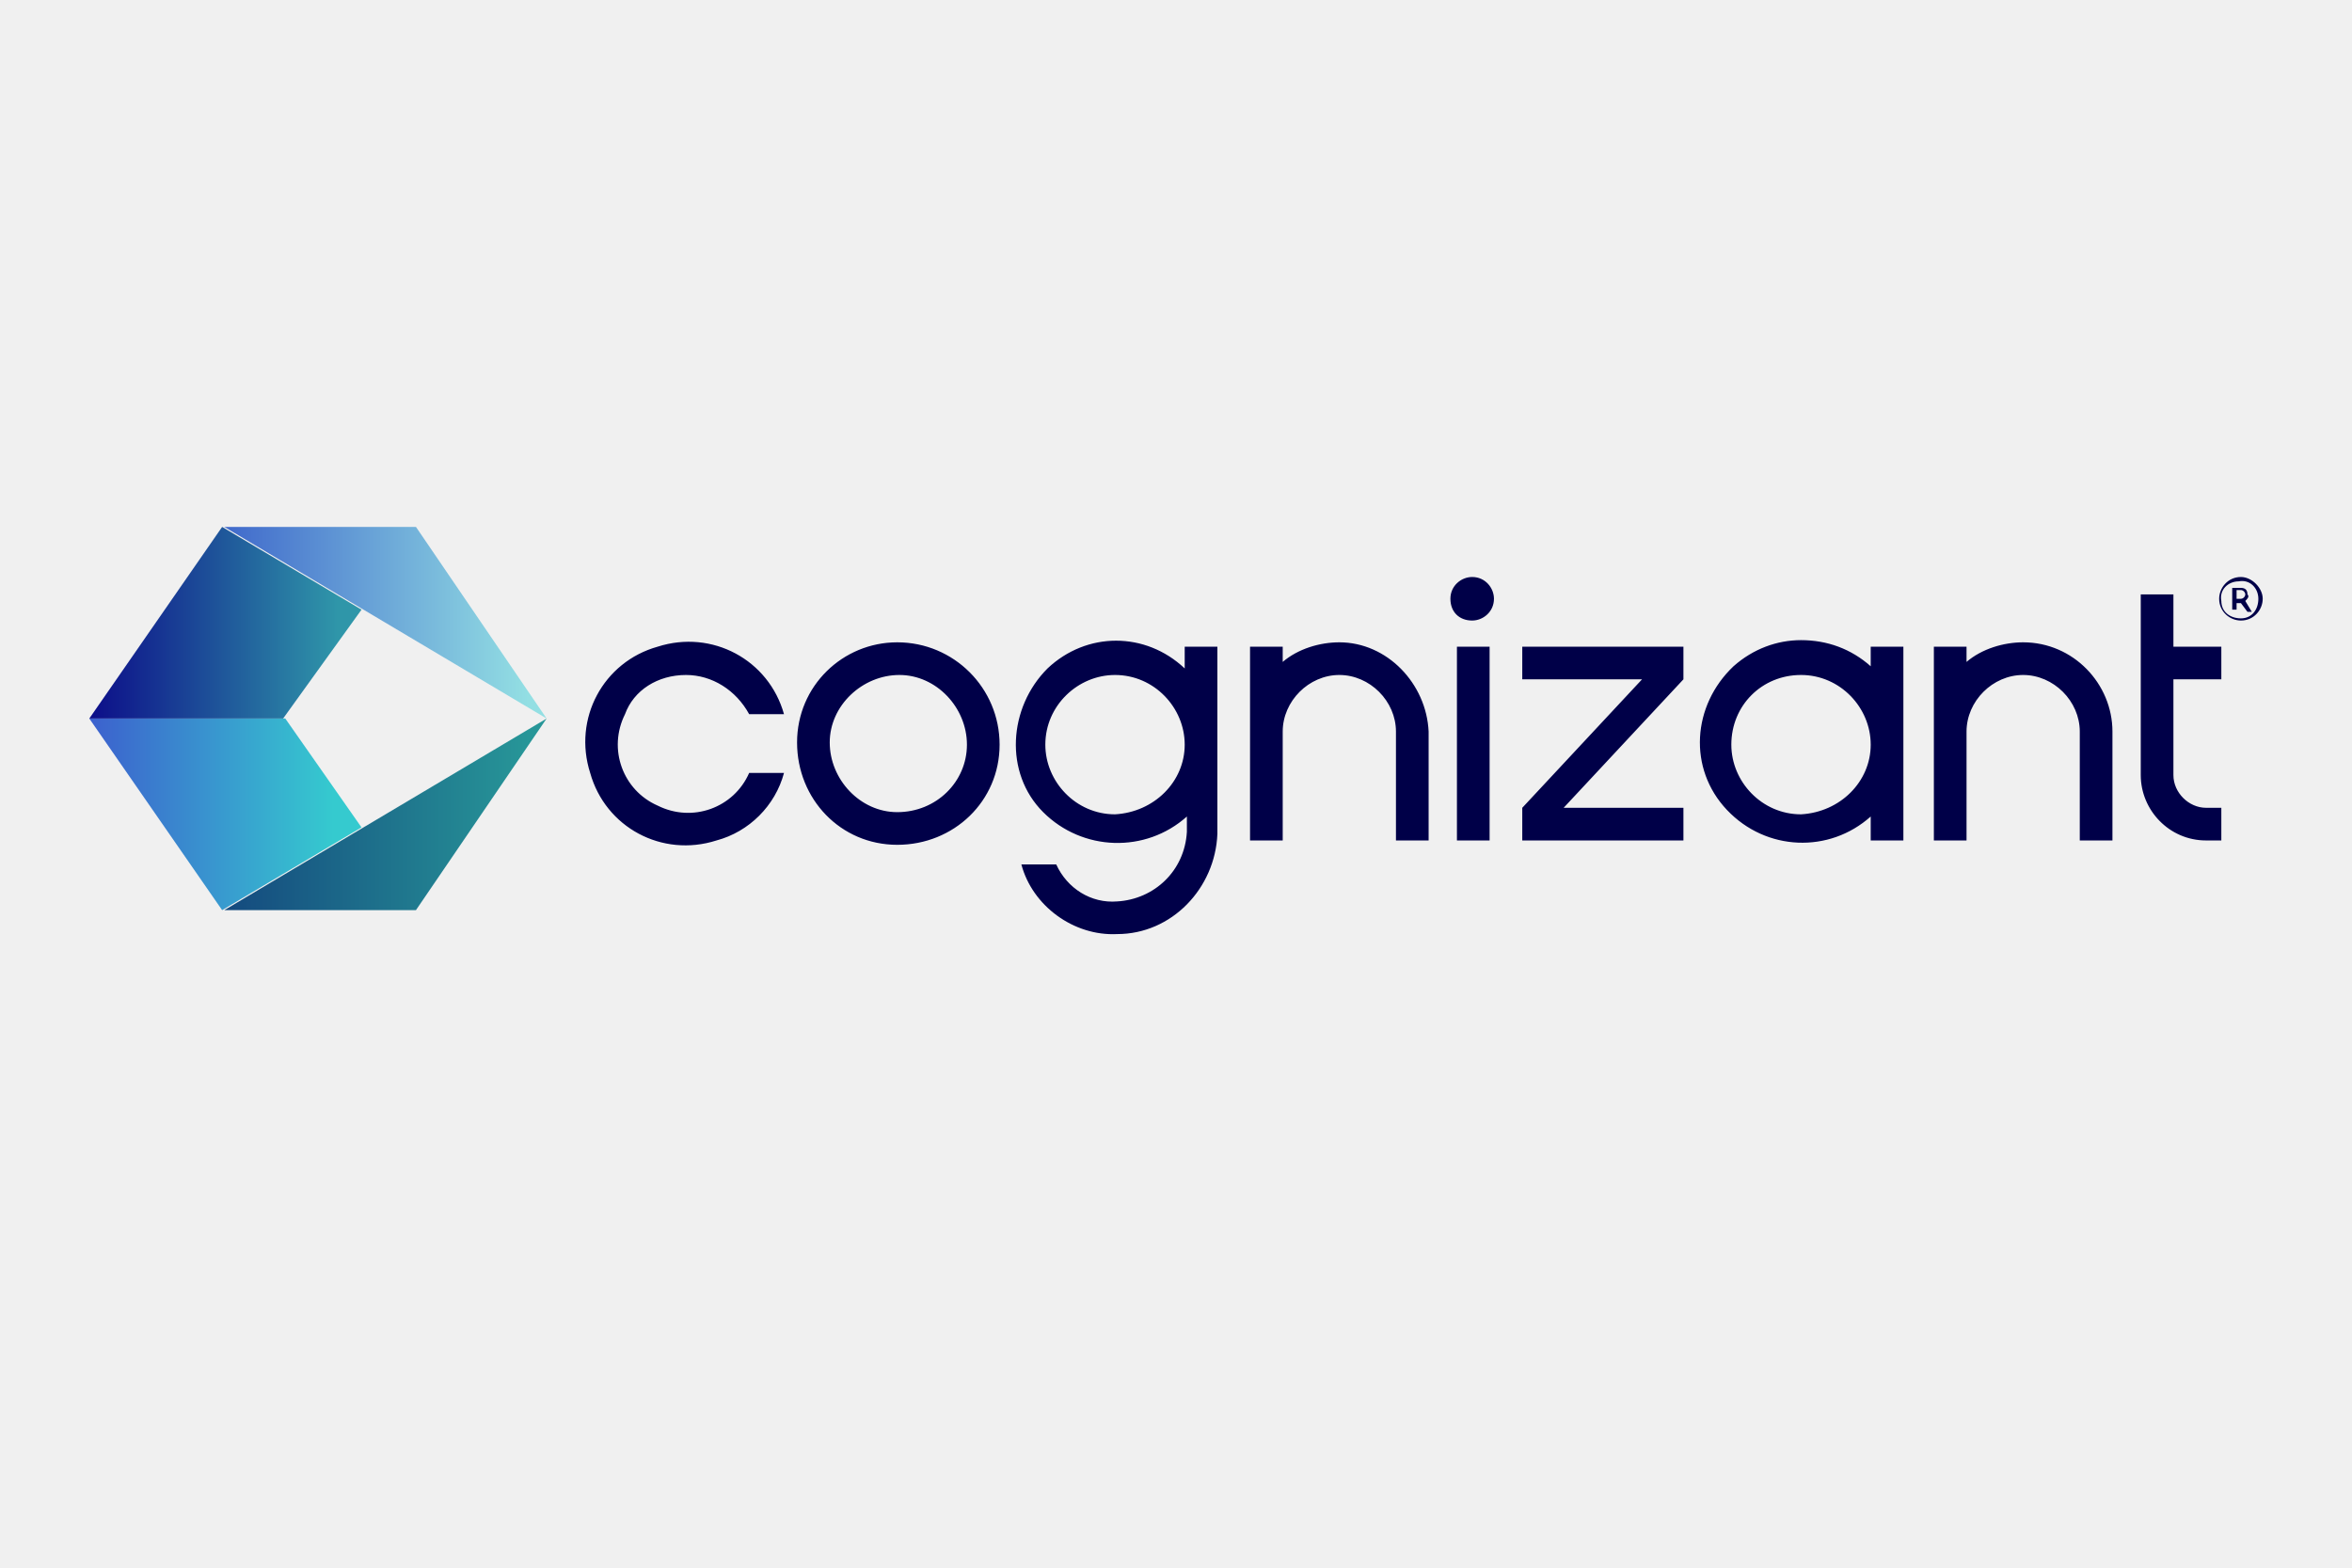
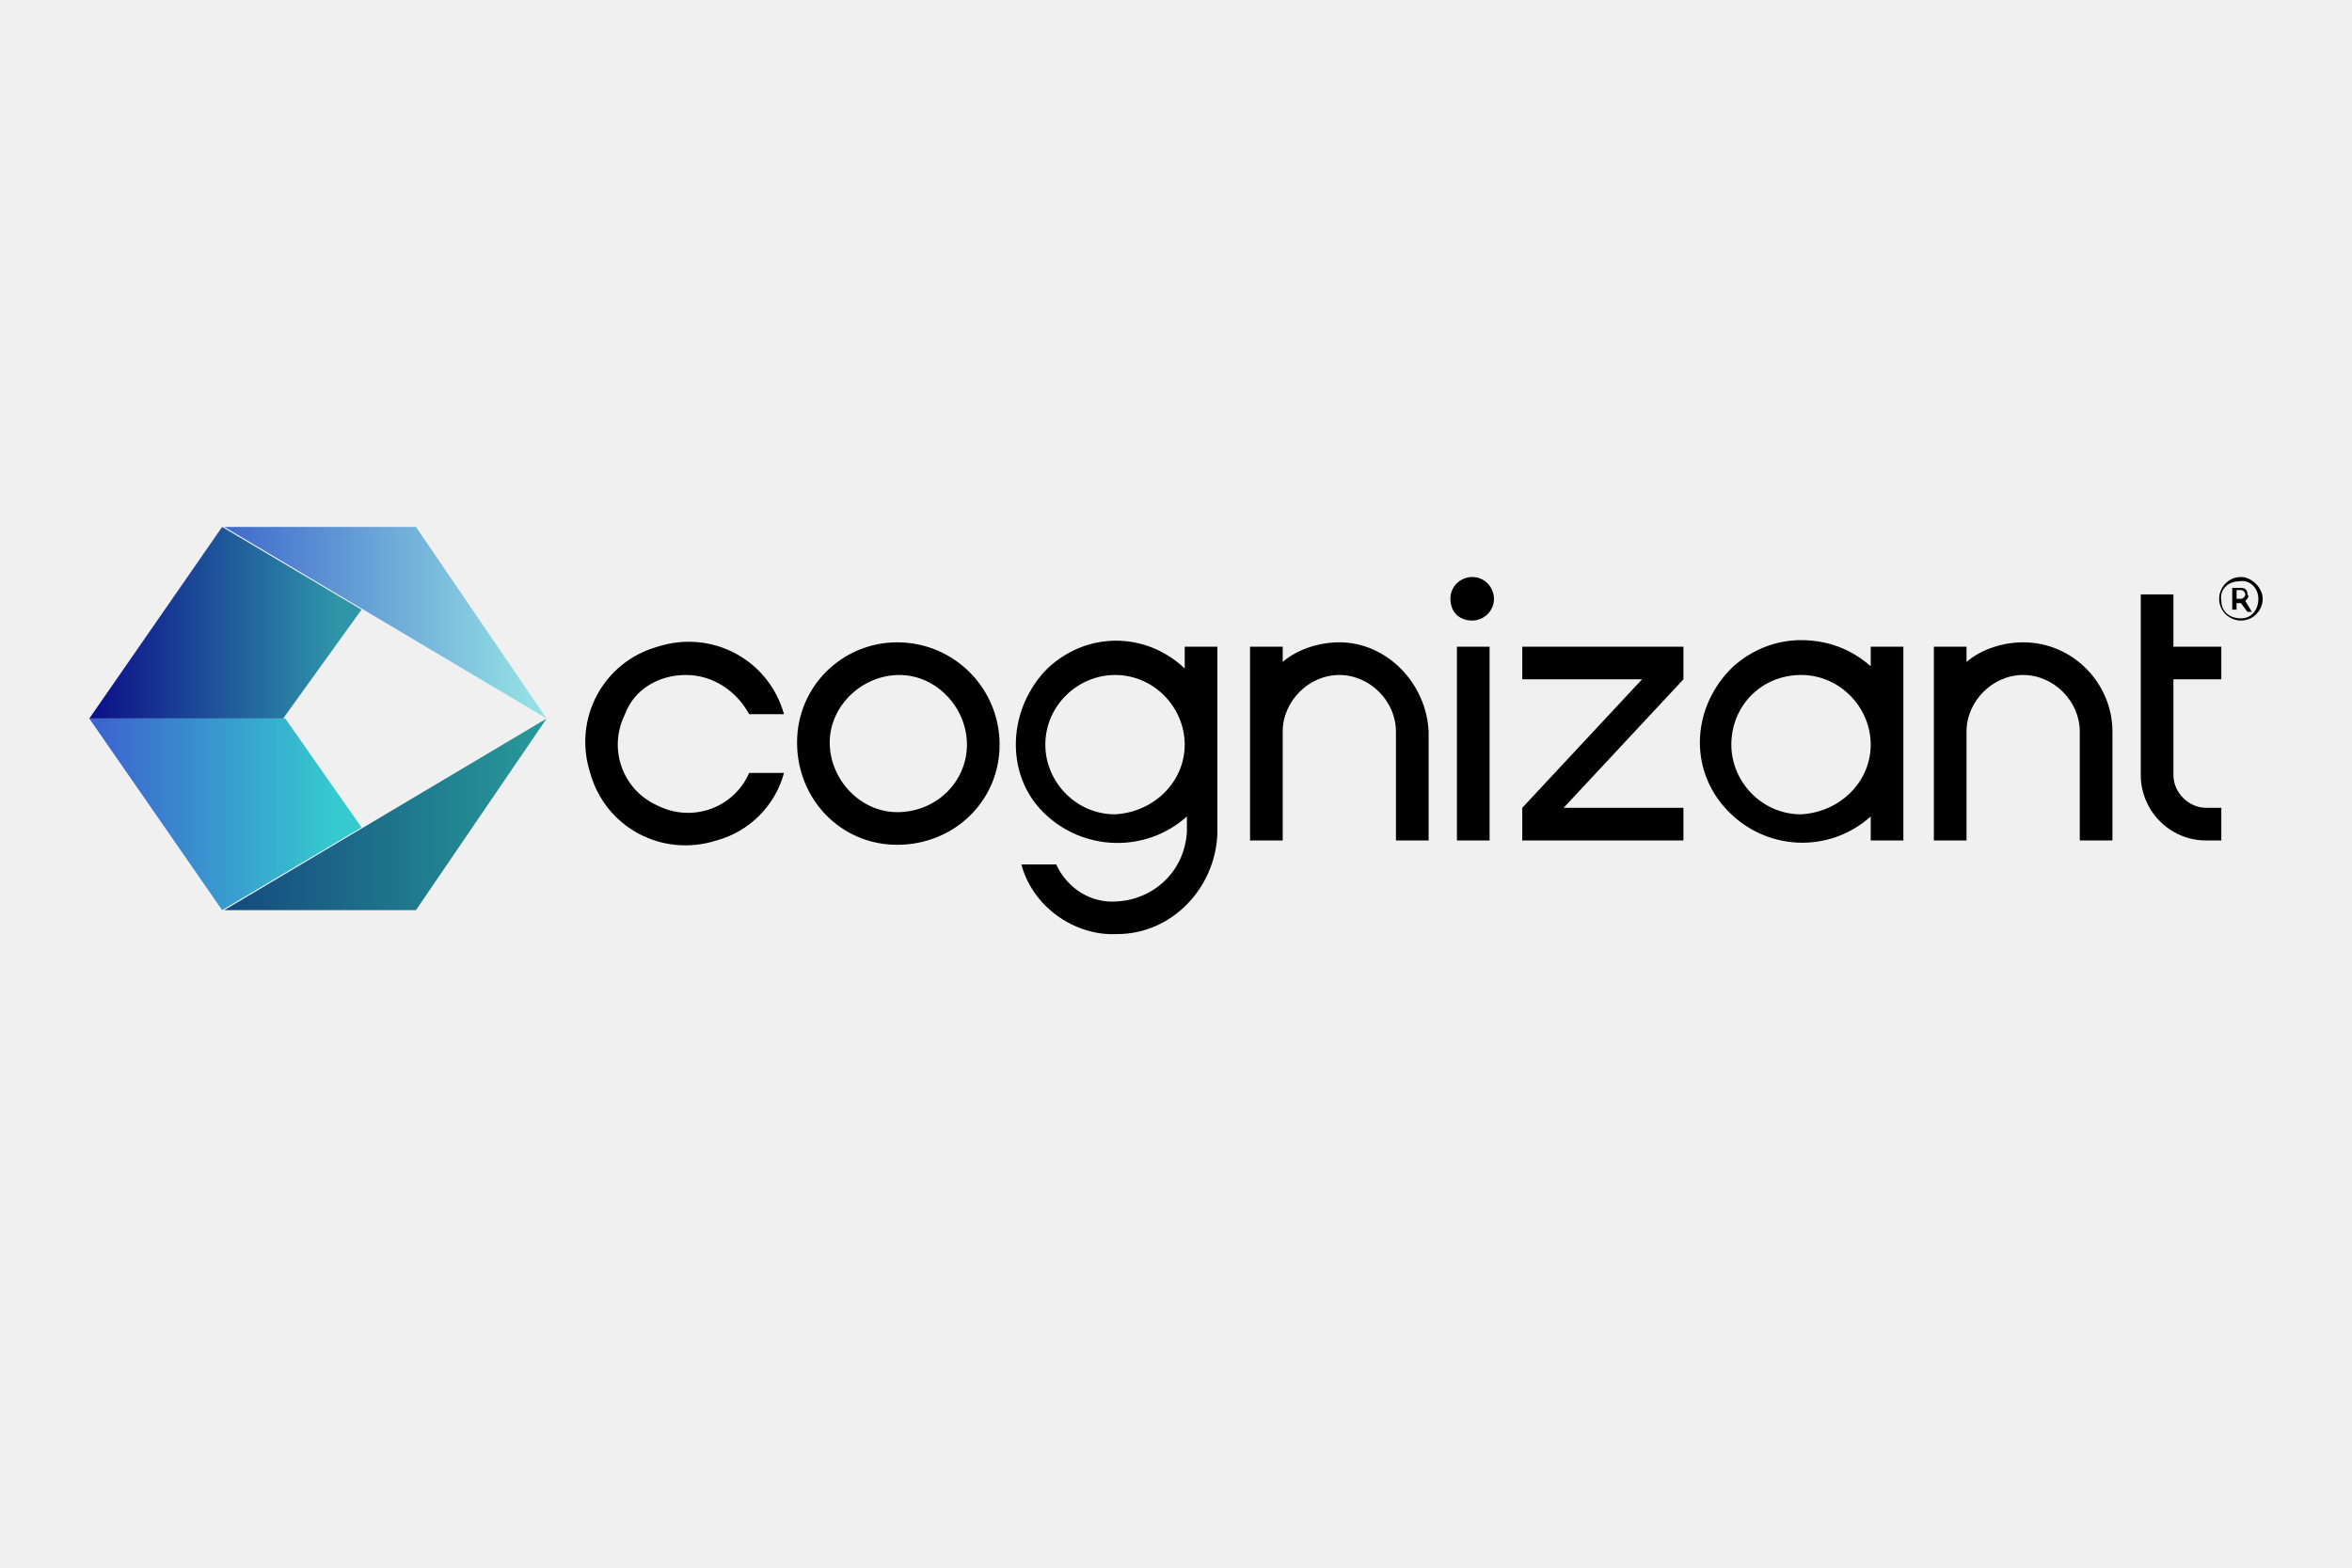
- <svg xmlns="http://www.w3.org/2000/svg" xmlns:xlink="http://www.w3.org/1999/xlink" version="1.1" id="Layer_1" x="0px" y="0px" viewBox="0 0 108 72" style="enable-background:new 0 0 108 72;" xml:space="preserve">
+ <svg xmlns="http://www.w3.org/2000/svg" xmlns:xlink="http://www.w3.org/1999/xlink" version="1.1" id="Layer_1" x="0px" y="0px" viewBox="0 0 108 72" style="enableBackground:new 0 0 108 72;" xml:space="preserve">
  <style type="text/css">
	
- 		.st0{clip-path:url(#SVGID_00000140013029843783525310000002670989836853001886_);fill-rule:evenodd;clip-rule:evenodd;fill:#2A7CC9;}
+ 		.st0{clip-path:url(#SVGID_00000140013029843783525310000002670989836853001886_);fillRule:evenodd;clipRule:evenodd;fill:#2A7CC9;}
	.st1{clip-path:url(#SVGID_00000083077375907742389160000013476352812250137014_);}
- 	.st2{fill-rule:evenodd;clip-rule:evenodd;fill:#13ABDB;}
- 	.st3{fill-rule:evenodd;clip-rule:evenodd;fill:#0071AE;}
+ 	.st2{fillRule:evenodd;clipRule:evenodd;fill:#13ABDB;}
+ 	.st3{fillRule:evenodd;clipRule:evenodd;fill:#0071AE;}
	.st4{clip-path:url(#SVGID_00000116214185685829087510000011537784829300801163_);}
	.st5{fill:#000048;}
- 	.st6{fill-rule:evenodd;clip-rule:evenodd;fill:url(#SVGID_00000105419636987167054670000013521309731412642949_);}
- 	.st7{fill-rule:evenodd;clip-rule:evenodd;fill:url(#SVGID_00000023276082812474732620000014891977936288920967_);}
- 	.st8{fill-rule:evenodd;clip-rule:evenodd;fill:url(#SVGID_00000093176559006653973460000001748589857018147985_);}
- 	.st9{fill-rule:evenodd;clip-rule:evenodd;fill:url(#SVGID_00000153669044035733658260000015158555238486896781_);}
+ 	.st6{fillRule:evenodd;clipRule:evenodd;fill:url(#SVGID_00000105419636987167054670000013521309731412642949_);}
+ 	.st7{fillRule:evenodd;clipRule:evenodd;fill:url(#SVGID_00000023276082812474732620000014891977936288920967_);}
+ 	.st8{fillRule:evenodd;clipRule:evenodd;fill:url(#SVGID_00000093176559006653973460000001748589857018147985_);}
+ 	.st9{fillRule:evenodd;clipRule:evenodd;fill:url(#SVGID_00000153669044035733658260000015158555238486896781_);}
	.st10{clip-path:url(#SVGID_00000047058756905049768460000012952514160880185268_);fill:#0033A1;}
	.st11{clip-path:url(#SVGID_00000177482501645273533920000008166181661318165126_);}
	.st12{fill:#FFFFFF;}
	.st13{fill:#645FAA;}
	.st14{fill:#C9234A;}
	.st15{fill:#0089CF;}
	.st16{fill:#F36F21;}
	.st17{fill:#0DB14B;}
	.st18{fill:#FDB913;}
	.st19{clip-path:url(#SVGID_00000119079460612448821570000006021495998748466859_);}
	.st20{fill:#000096;}
- 	.st21{fill-rule:evenodd;clip-rule:evenodd;fill:#000096;}
+ 	.st21{fillRule:evenodd;clipRule:evenodd;fill:#000096;}
	.st22{clip-path:url(#SVGID_00000003083162985999693850000006209433645916052412_);}
- 	.st23{fill-rule:evenodd;clip-rule:evenodd;fill:#D52E94;}
- 	.st24{fill-rule:evenodd;clip-rule:evenodd;fill:#F8421E;}
- 	.st25{fill-rule:evenodd;clip-rule:evenodd;fill:#DFD6AB;}
- 	.st26{fill-rule:evenodd;clip-rule:evenodd;fill:#0C7CC4;}
- 	.st27{fill-rule:evenodd;clip-rule:evenodd;fill:#64A9DA;}
+ 	.st23{fillRule:evenodd;clipRule:evenodd;fill:#D52E94;}
+ 	.st24{fillRule:evenodd;clipRule:evenodd;fill:#F8421E;}
+ 	.st25{fillRule:evenodd;clipRule:evenodd;fill:#DFD6AB;}
+ 	.st26{fillRule:evenodd;clipRule:evenodd;fill:#0C7CC4;}
+ 	.st27{fillRule:evenodd;clipRule:evenodd;fill:#64A9DA;}
</style>
  <g>
    <defs>
      <rect id="SVGID_00000011721483129185829810000005470150549853356682_" width="108" height="72" />
    </defs>
    <clipPath id="SVGID_00000137842106502423576870000007434405703885888641_">
      <use xlink:href="#SVGID_00000011721483129185829810000005470150549853356682_" style="overflow:visible;" />
    </clipPath>
    <g style="clip-path:url(#SVGID_00000137842106502423576870000007434405703885888641_);">
-       <path class="st5" d="M103.9,27.5c0,0.5-0.4,1-1,1c-0.5,0-1-0.4-1-1c0-0.5,0.4-1,1-1l0,0C103.4,26.5,103.9,27,103.9,27.5z     M103.7,27.5c0-0.5-0.4-0.9-0.9-0.8c-0.5,0-0.9,0.4-0.8,0.9c0,0.5,0.4,0.8,0.9,0.8C103.4,28.4,103.7,28,103.7,27.5z M103.1,27.6    l0.3,0.5h-0.2l-0.3-0.4h-0.2V28h-0.2V27h0.4c0.2,0,0.3,0.1,0.3,0.3C103.3,27.4,103.2,27.5,103.1,27.6L103.1,27.6z M102.7,27.5h0.2    c0.1,0,0.2-0.1,0.2-0.2c0,0,0,0,0,0c0-0.1-0.1-0.2-0.2-0.2c0,0,0,0,0,0h-0.2V27.5z M66.9,29.7h1.5v8.9h-1.5V29.7z M61.5,29.5    c-0.9,0-1.9,0.3-2.6,0.9v-0.7h-1.5v8.9h1.5v-5c0-1.4,1.2-2.6,2.6-2.6c1.4,0,2.6,1.2,2.6,2.6c0,0,0,0,0,0v5h1.5v-5    C65.5,31.4,63.7,29.5,61.5,29.5C61.5,29.5,61.5,29.5,61.5,29.5L61.5,29.5z M54.4,29.7h1.5v8.6c-0.1,2.5-2.1,4.6-4.6,4.6    c-2,0.1-3.9-1.3-4.4-3.2h1.6c0.5,1.1,1.6,1.8,2.8,1.7c1.7-0.1,3.1-1.4,3.2-3.2v-0.7c-1.9,1.7-4.8,1.6-6.6-0.2s-1.6-4.8,0.2-6.6    c1.8-1.7,4.5-1.7,6.3,0V29.7z M54.4,34.2c0-1.7-1.4-3.2-3.2-3.2c-1.7,0-3.2,1.4-3.2,3.2c0,1.7,1.4,3.2,3.2,3.2l0,0    C53,37.3,54.4,35.9,54.4,34.2C54.4,34.2,54.4,34.2,54.4,34.2L54.4,34.2z M31.5,31c1.2,0,2.3,0.7,2.9,1.8h1.6    c-0.7-2.5-3.3-3.9-5.8-3.1c-2.5,0.7-3.9,3.3-3.1,5.8c0.7,2.5,3.3,3.9,5.8,3.1c1.5-0.4,2.7-1.6,3.1-3.1h-1.6    c-0.7,1.6-2.6,2.3-4.2,1.5c-1.6-0.7-2.3-2.6-1.5-4.2C29.1,31.7,30.2,31,31.5,31L31.5,31z M45.9,34.2c0,2.6-2.1,4.6-4.7,4.6    c-2.6,0-4.6-2.1-4.6-4.7c0-2.6,2.1-4.6,4.6-4.6C43.8,29.5,45.9,31.6,45.9,34.2C45.9,34.2,45.9,34.2,45.9,34.2L45.9,34.2z     M44.4,34.2c0-1.7-1.4-3.2-3.1-3.2c-1.7,0-3.2,1.4-3.2,3.1c0,1.7,1.4,3.2,3.1,3.2C43,37.3,44.4,35.9,44.4,34.2    C44.4,34.2,44.4,34.2,44.4,34.2L44.4,34.2z M92.9,29.5c-0.9,0-1.9,0.3-2.6,0.9v-0.7h-1.5v8.9h1.5v-5c0-1.4,1.2-2.6,2.6-2.6    c1.4,0,2.6,1.2,2.6,2.6c0,0,0,0,0,0v5H97v-5C97,31.4,95.2,29.5,92.9,29.5C92.9,29.5,92.9,29.5,92.9,29.5L92.9,29.5z M85.9,29.7    h1.5v8.9h-1.5v-1.1c-1.9,1.7-4.8,1.6-6.6-0.3s-1.6-4.8,0.3-6.6c0.9-0.8,2-1.2,3.1-1.2c1.2,0,2.3,0.4,3.2,1.2V29.7z M85.9,34.2    c0-1.7-1.4-3.2-3.2-3.2s-3.2,1.4-3.2,3.2c0,1.7,1.4,3.2,3.2,3.2C84.5,37.3,85.9,35.9,85.9,34.2L85.9,34.2z M102,31.2v-1.5h-2.2    v-2.4h-1.5v8.3c0,1.6,1.3,3,3,3h0.7v-1.5h-0.7c-0.8,0-1.5-0.7-1.5-1.5v-4.4L102,31.2z M67.6,26.5c-0.5,0-1,0.4-1,1s0.4,1,1,1    c0.5,0,1-0.4,1-1c0,0,0,0,0,0C68.6,27,68.2,26.5,67.6,26.5L67.6,26.5z M77.3,29.7h-7.4v1.5h5.5l-5.5,5.9v1.5h7.4v-1.5h-5.5    l5.5-5.9L77.3,29.7z" />
+       <path className="st5" d="M103.9,27.5c0,0.5-0.4,1-1,1c-0.5,0-1-0.4-1-1c0-0.5,0.4-1,1-1l0,0C103.4,26.5,103.9,27,103.9,27.5z     M103.7,27.5c0-0.5-0.4-0.9-0.9-0.8c-0.5,0-0.9,0.4-0.8,0.9c0,0.5,0.4,0.8,0.9,0.8C103.4,28.4,103.7,28,103.7,27.5z M103.1,27.6    l0.3,0.5h-0.2l-0.3-0.4h-0.2V28h-0.2V27h0.4c0.2,0,0.3,0.1,0.3,0.3C103.3,27.4,103.2,27.5,103.1,27.6L103.1,27.6z M102.7,27.5h0.2    c0.1,0,0.2-0.1,0.2-0.2c0,0,0,0,0,0c0-0.1-0.1-0.2-0.2-0.2c0,0,0,0,0,0h-0.2V27.5z M66.9,29.7h1.5v8.9h-1.5V29.7z M61.5,29.5    c-0.9,0-1.9,0.3-2.6,0.9v-0.7h-1.5v8.9h1.5v-5c0-1.4,1.2-2.6,2.6-2.6c1.4,0,2.6,1.2,2.6,2.6c0,0,0,0,0,0v5h1.5v-5    C65.5,31.4,63.7,29.5,61.5,29.5C61.5,29.5,61.5,29.5,61.5,29.5L61.5,29.5z M54.4,29.7h1.5v8.6c-0.1,2.5-2.1,4.6-4.6,4.6    c-2,0.1-3.9-1.3-4.4-3.2h1.6c0.5,1.1,1.6,1.8,2.8,1.7c1.7-0.1,3.1-1.4,3.2-3.2v-0.7c-1.9,1.7-4.8,1.6-6.6-0.2s-1.6-4.8,0.2-6.6    c1.8-1.7,4.5-1.7,6.3,0V29.7z M54.4,34.2c0-1.7-1.4-3.2-3.2-3.2c-1.7,0-3.2,1.4-3.2,3.2c0,1.7,1.4,3.2,3.2,3.2l0,0    C53,37.3,54.4,35.9,54.4,34.2C54.4,34.2,54.4,34.2,54.4,34.2L54.4,34.2z M31.5,31c1.2,0,2.3,0.7,2.9,1.8h1.6    c-0.7-2.5-3.3-3.9-5.8-3.1c-2.5,0.7-3.9,3.3-3.1,5.8c0.7,2.5,3.3,3.9,5.8,3.1c1.5-0.4,2.7-1.6,3.1-3.1h-1.6    c-0.7,1.6-2.6,2.3-4.2,1.5c-1.6-0.7-2.3-2.6-1.5-4.2C29.1,31.7,30.2,31,31.5,31L31.5,31z M45.9,34.2c0,2.6-2.1,4.6-4.7,4.6    c-2.6,0-4.6-2.1-4.6-4.7c0-2.6,2.1-4.6,4.6-4.6C43.8,29.5,45.9,31.6,45.9,34.2C45.9,34.2,45.9,34.2,45.9,34.2L45.9,34.2z     M44.4,34.2c0-1.7-1.4-3.2-3.1-3.2c-1.7,0-3.2,1.4-3.2,3.1c0,1.7,1.4,3.2,3.1,3.2C43,37.3,44.4,35.9,44.4,34.2    C44.4,34.2,44.4,34.2,44.4,34.2L44.4,34.2z M92.9,29.5c-0.9,0-1.9,0.3-2.6,0.9v-0.7h-1.5v8.9h1.5v-5c0-1.4,1.2-2.6,2.6-2.6    c1.4,0,2.6,1.2,2.6,2.6c0,0,0,0,0,0v5H97v-5C97,31.4,95.2,29.5,92.9,29.5C92.9,29.5,92.9,29.5,92.9,29.5L92.9,29.5z M85.9,29.7    h1.5v8.9h-1.5v-1.1c-1.9,1.7-4.8,1.6-6.6-0.3s-1.6-4.8,0.3-6.6c0.9-0.8,2-1.2,3.1-1.2c1.2,0,2.3,0.4,3.2,1.2V29.7z M85.9,34.2    c0-1.7-1.4-3.2-3.2-3.2s-3.2,1.4-3.2,3.2c0,1.7,1.4,3.2,3.2,3.2C84.5,37.3,85.9,35.9,85.9,34.2L85.9,34.2z M102,31.2v-1.5h-2.2    v-2.4h-1.5v8.3c0,1.6,1.3,3,3,3h0.7v-1.5h-0.7c-0.8,0-1.5-0.7-1.5-1.5v-4.4L102,31.2z M67.6,26.5c-0.5,0-1,0.4-1,1s0.4,1,1,1    c0.5,0,1-0.4,1-1c0,0,0,0,0,0C68.6,27,68.2,26.5,67.6,26.5L67.6,26.5z M77.3,29.7h-7.4v1.5h5.5l-5.5,5.9v1.5h7.4v-1.5h-5.5    l5.5-5.9L77.3,29.7z" />
      <g>
        <linearGradient id="SVGID_00000174576602957540064480000013219051385935053443_" gradientUnits="userSpaceOnUse" x1="-2297.52" y1="632.774" x2="-2297.427" y2="632.774" gradientTransform="matrix(133.3852 0 0 94.2775 306459.062 -59618.891)">
          <stop offset="0" style="stop-color:#3D54CE" />
          <stop offset="1" style="stop-color:#35CACF" />
        </linearGradient>
-         <path style="fill-rule:evenodd;clip-rule:evenodd;fill:url(#SVGID_00000174576602957540064480000013219051385935053443_);" d="     M13.1,33H4.1l6.1,8.8l6.4-3.8L13.1,33z" />
+         <path style="fillRule:evenodd;clipRule:evenodd;fill:url(#SVGID_00000174576602957540064480000013219051385935053443_);" d="     M13.1,33H4.1l6.1,8.8l6.4-3.8L13.1,33z" />
        <linearGradient id="SVGID_00000169529901962039052400000012174172202178862495_" gradientUnits="userSpaceOnUse" x1="-2301.37" y1="632.774" x2="-2301.276" y2="632.774" gradientTransform="matrix(158.0271 0 0 94.2775 363687.781 -59618.891)">
          <stop offset="0" style="stop-color:#13457D" />
          <stop offset="1" style="stop-color:#279698" />
        </linearGradient>
-         <path style="fill-rule:evenodd;clip-rule:evenodd;fill:url(#SVGID_00000169529901962039052400000012174172202178862495_);" d="     M25.1,33l-14.8,8.8h8.8L25.1,33z" />
+         <path style="fillRule:evenodd;clipRule:evenodd;fill:url(#SVGID_00000169529901962039052400000012174172202178862495_);" d="     M25.1,33l-14.8,8.8h8.8L25.1,33z" />
        <linearGradient id="SVGID_00000046340682587615596890000003976772267849927557_" gradientUnits="userSpaceOnUse" x1="-2297.583" y1="633.679" x2="-2297.49" y2="633.679" gradientTransform="matrix(133.485 0 0 94.2775 306696.906 -59713.07)">
          <stop offset="0" style="stop-color:#090086" />
          <stop offset="1" style="stop-color:#2F96A9" />
        </linearGradient>
-         <path style="fill-rule:evenodd;clip-rule:evenodd;fill:url(#SVGID_00000046340682587615596890000003976772267849927557_);" d="     M4.1,33h8.9l3.6-5l-6.4-3.8L4.1,33z" />
+         <path style="fillRule:evenodd;clipRule:evenodd;fill:url(#SVGID_00000046340682587615596890000003976772267849927557_);" d="     M4.1,33h8.9l3.6-5l-6.4-3.8L4.1,33z" />
        <linearGradient id="SVGID_00000089558889238461188390000005778598217384210321_" gradientUnits="userSpaceOnUse" x1="-2301.37" y1="633.679" x2="-2301.276" y2="633.679" gradientTransform="matrix(158.0271 0 0 94.2775 363687.781 -59713.07)">
          <stop offset="0" style="stop-color:#3B62CA" />
          <stop offset="1" style="stop-color:#93DFE3" />
        </linearGradient>
-         <path style="fill-rule:evenodd;clip-rule:evenodd;fill:url(#SVGID_00000089558889238461188390000005778598217384210321_);" d="     M25.1,33l-14.8-8.8h8.8L25.1,33z" />
+         <path style="fillRule:evenodd;clipRule:evenodd;fill:url(#SVGID_00000089558889238461188390000005778598217384210321_);" d="     M25.1,33l-14.8-8.8h8.8L25.1,33z" />
      </g>
    </g>
  </g>
</svg>
